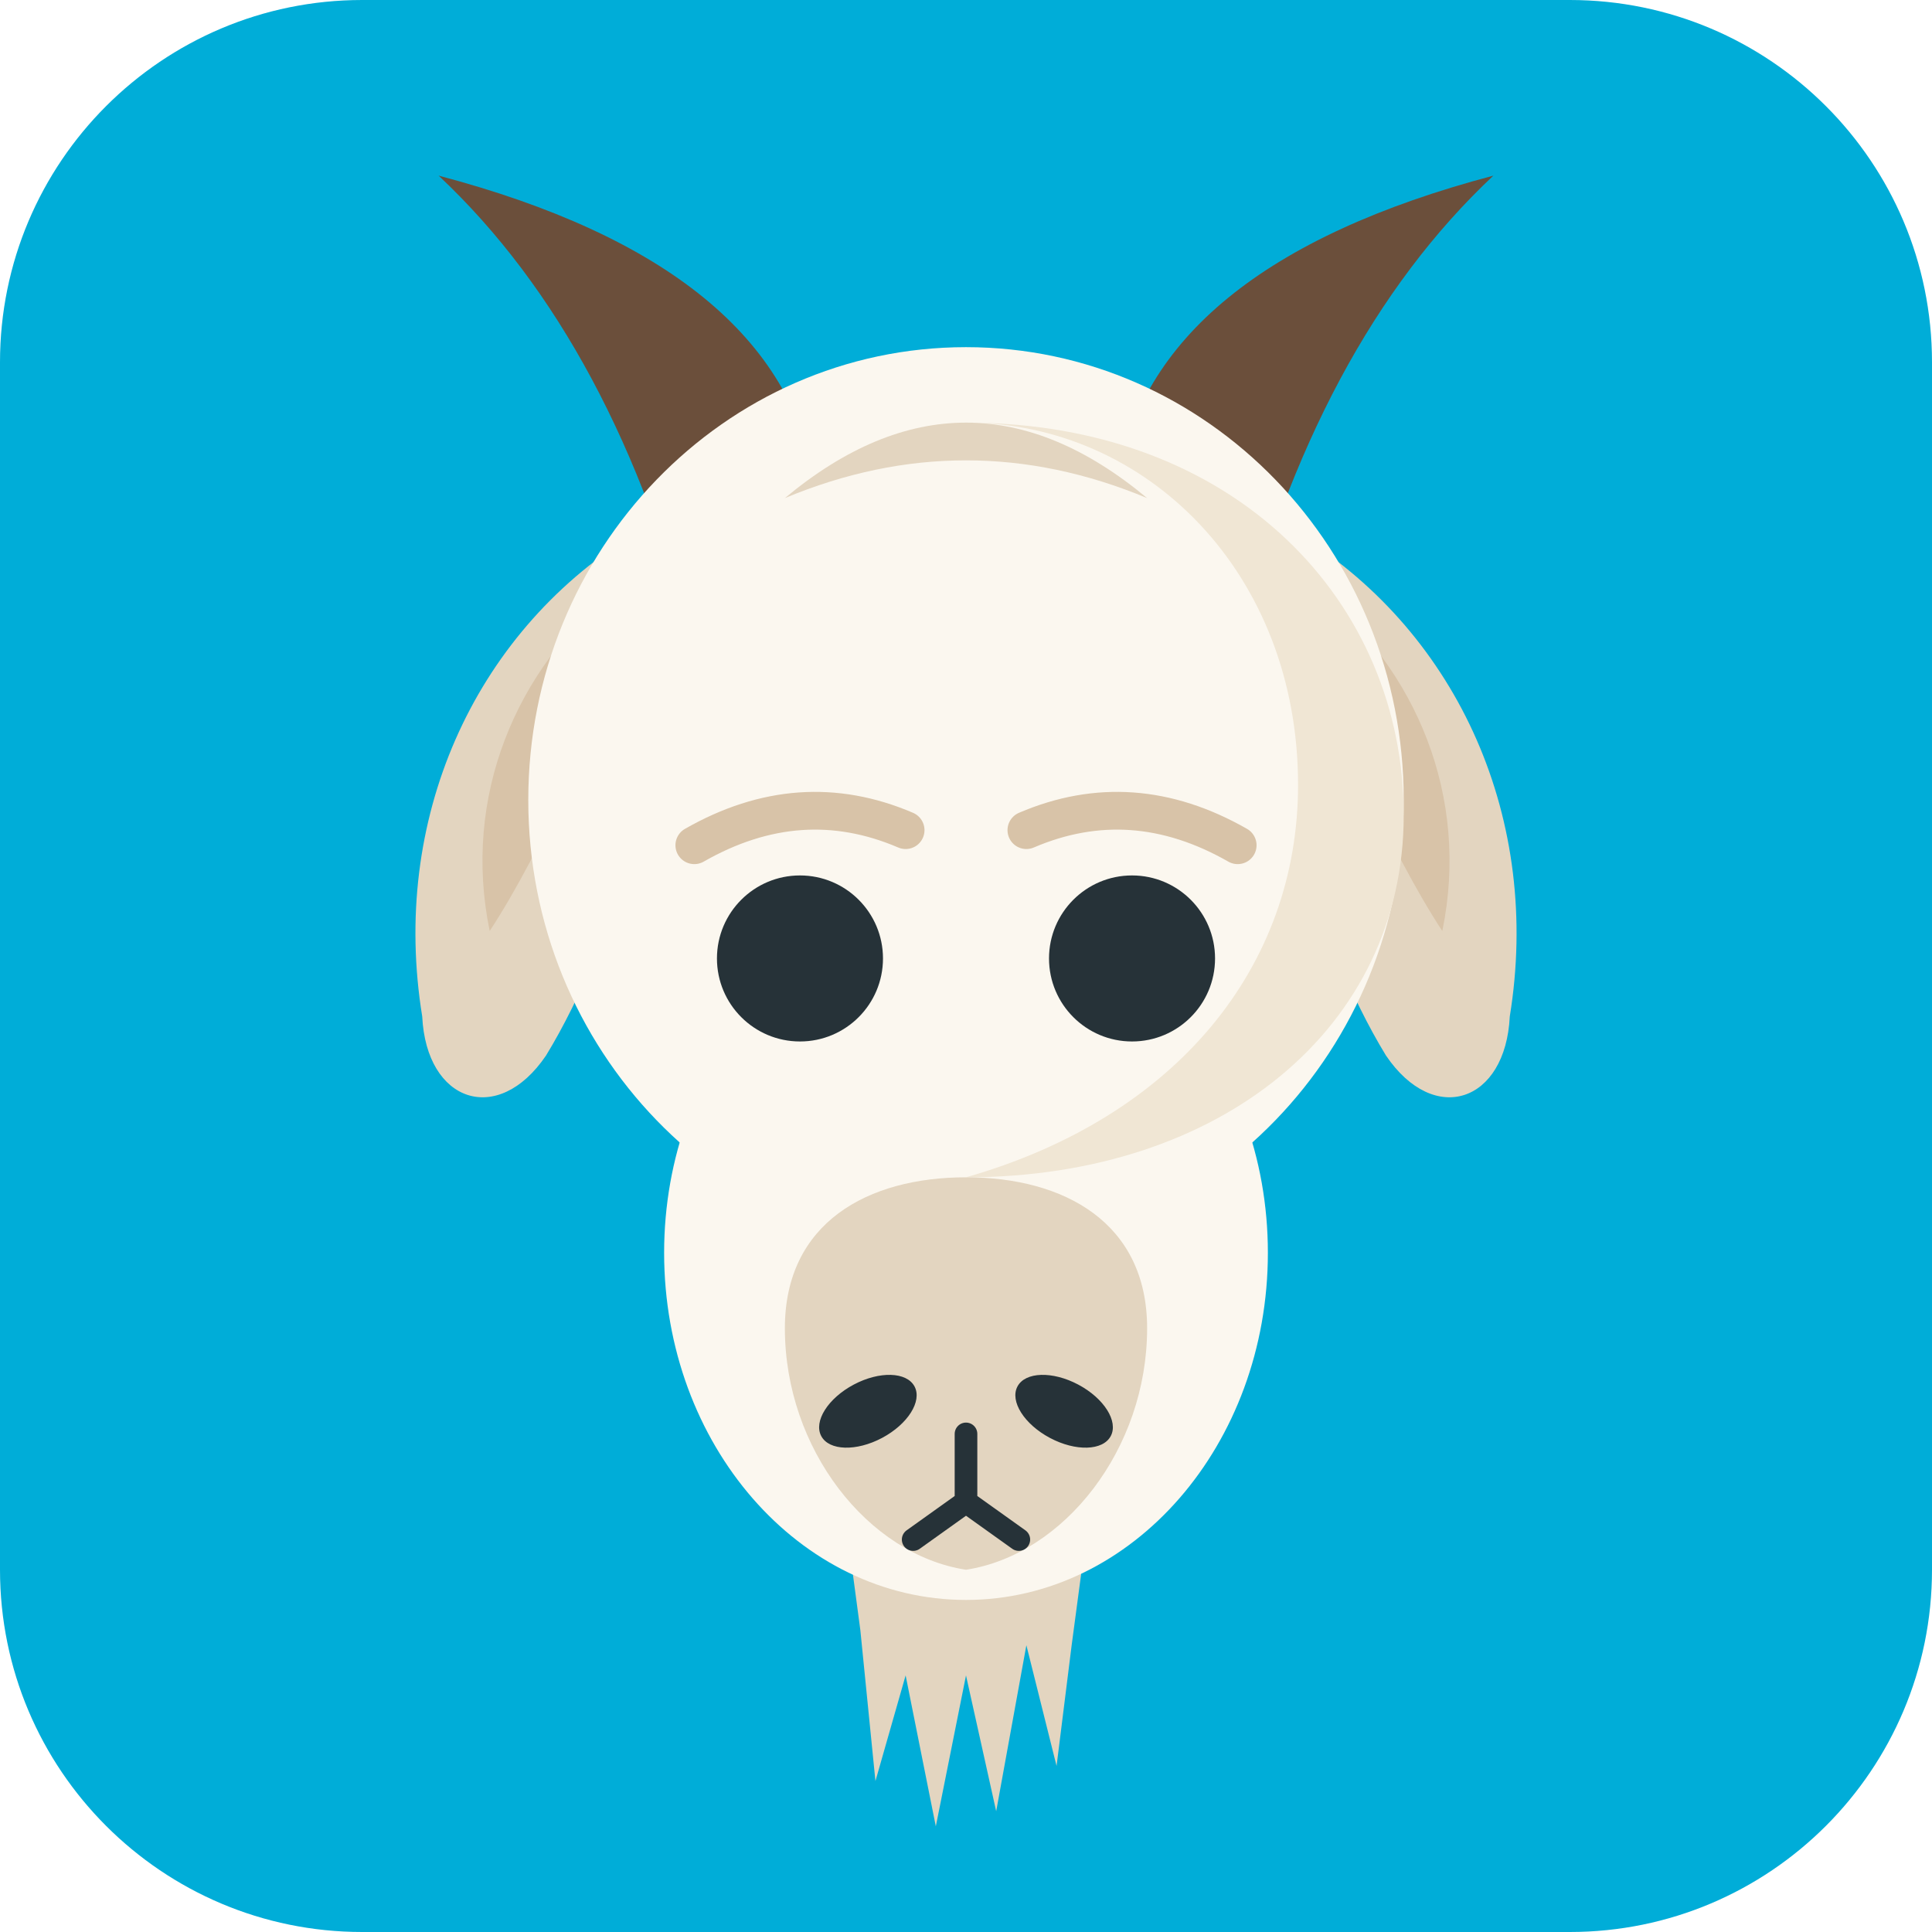
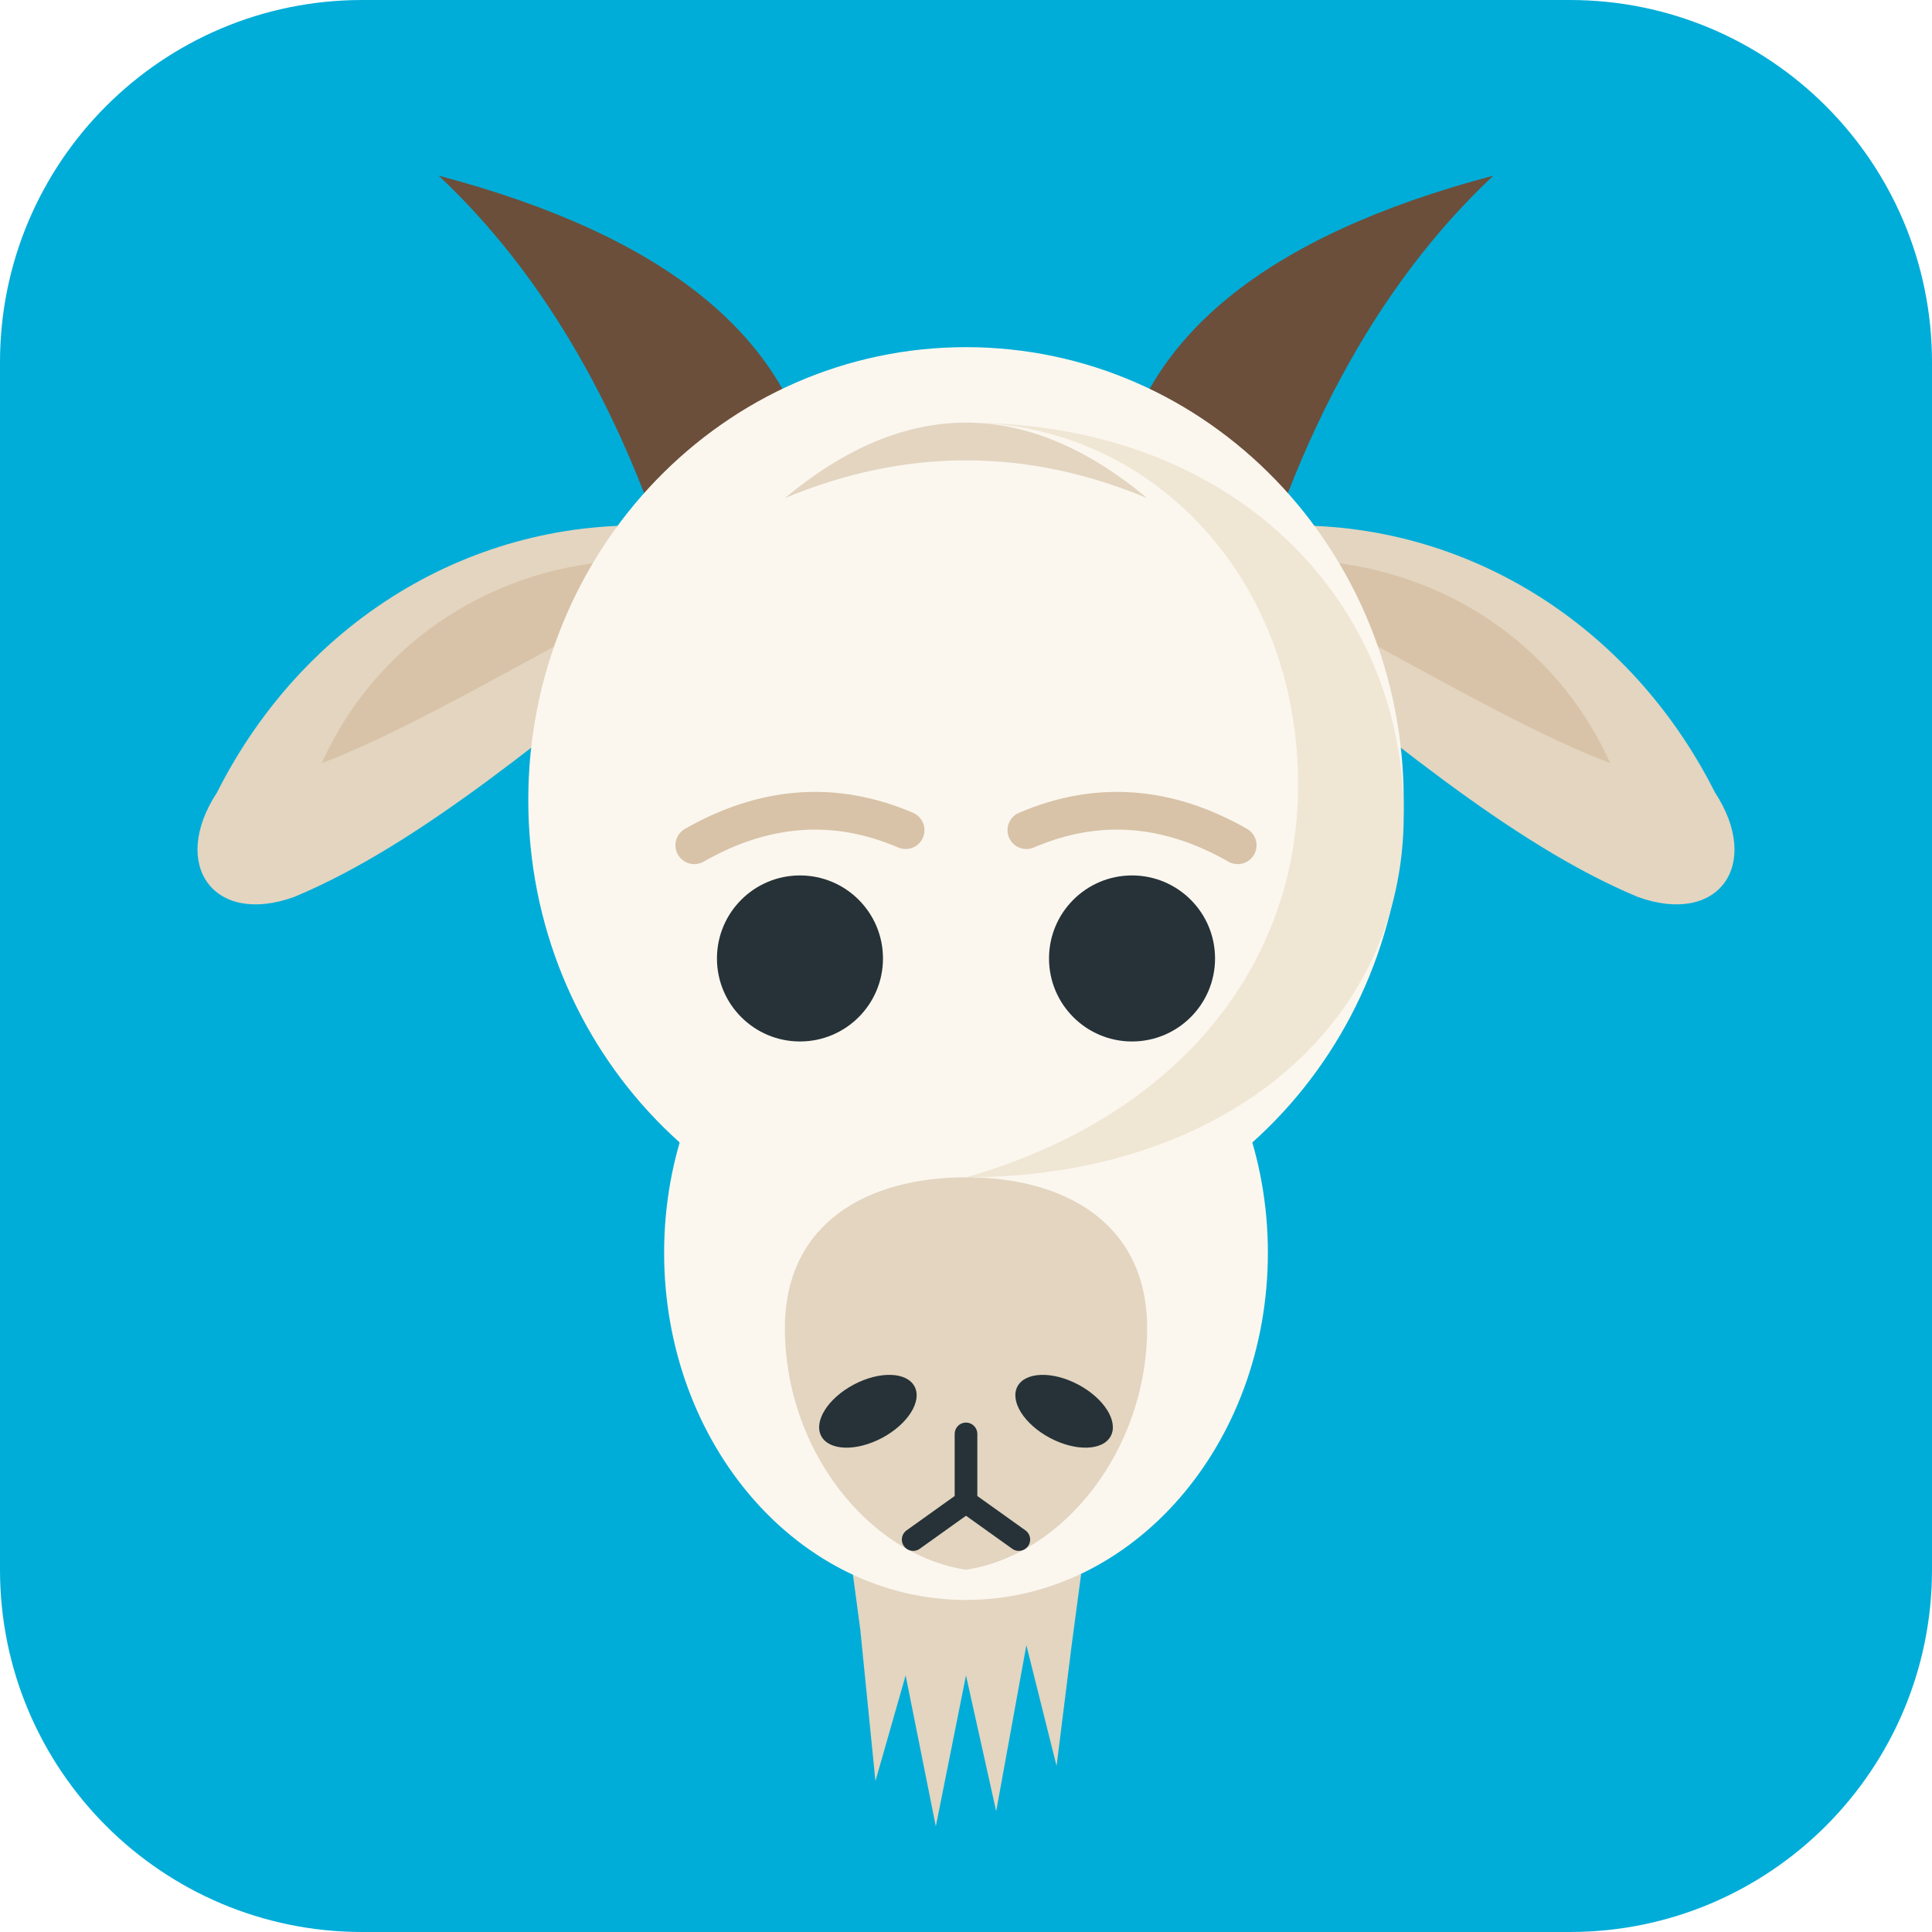
<svg xmlns="http://www.w3.org/2000/svg" viewBox="0 0 256 256">
  <rect width="256" height="256" rx="48" fill="#00ADD8" />
  <path d="M84 10 Q120 40 112 68 L88 82 Q96 40 84 10 Z" fill="#6B4F3B" transform="rotate(-25 101 75)" />
  <path d="M172 10 Q136 40 144 68 L168 82 Q160 40 172 10 Z" fill="#6B4F3B" transform="rotate(25 155 75)" />
  <path d="M112 201 Q128 206 144 203 L142 218 L140 234 L136 218 L132 240 L128 222 L124 242 L120 222 L116 236 L114 216 Z" fill="#E3D5C0" />
-   <g transform="rotate(-18 88 78)">
+   <g transform="rotate(18 88 78)">
    <path d="M86 70 C62 76 44 96 40 122 C37 133 45 139 54 132 C68 120 80 100 92 82 Z" fill="#E3D5C0" />
    <path d="M82 76 C66 82 54 96 52 114 C62 106 74 92 86 80 Z" fill="#D8C3A8" />
  </g>
-   <g transform="rotate(18 168 78)">
+   <g transform="rotate(-18 168 78)">
    <path d="M170 70 C194 76 212 96 216 122 C219 133 211 139 202 132 C188 120 176 100 164 82 Z" fill="#E3D5C0" />
    <path d="M174 76 C190 82 202 96 204 114 C194 106 182 92 170 80 Z" fill="#D8C3A8" />
  </g>
  <ellipse cx="128" cy="106" rx="58" ry="60" fill="#FBF7EF" />
  <ellipse cx="128" cy="166" rx="40" ry="46" fill="#FBF7EF" />
  <path d="M128 56 C164 56 186 80 186 108 C186 136 162 156 128 156 C156 148 172 128 172 104 C172 76 152 56 128 56 Z" fill="#F0E6D4" />
  <path d="M104 66 Q128 46 152 66 Q128 56 104 66 Z" fill="#E3D5C0" />
  <path d="M92 112 Q106 104 120 110" stroke="#D8C3A8" stroke-width="5" fill="none" stroke-linecap="round" />
  <path d="M136 110 Q150 104 164 112" stroke="#D8C3A8" stroke-width="5" fill="none" stroke-linecap="round" />
  <circle cx="106" cy="127" r="11" fill="#263238" />
  <circle cx="150" cy="127" r="11" fill="#263238" />
  <path d="M104 176 C104 162 115 156 128 156 C141 156 152 162 152 176 C152 192 141 206 128 208 C115 206 104 192 104 176 Z" fill="#E3D5C0" />
  <ellipse cx="115" cy="187" rx="7" ry="4" transform="rotate(-28 115 187)" fill="#263238" />
  <ellipse cx="141" cy="187" rx="7" ry="4" transform="rotate(28 141 187)" fill="#263238" />
  <path d="M128 190 L128 199 L121 204 M128 199 L135 204" stroke="#263238" stroke-width="3" fill="none" stroke-linecap="round" />
</svg>
